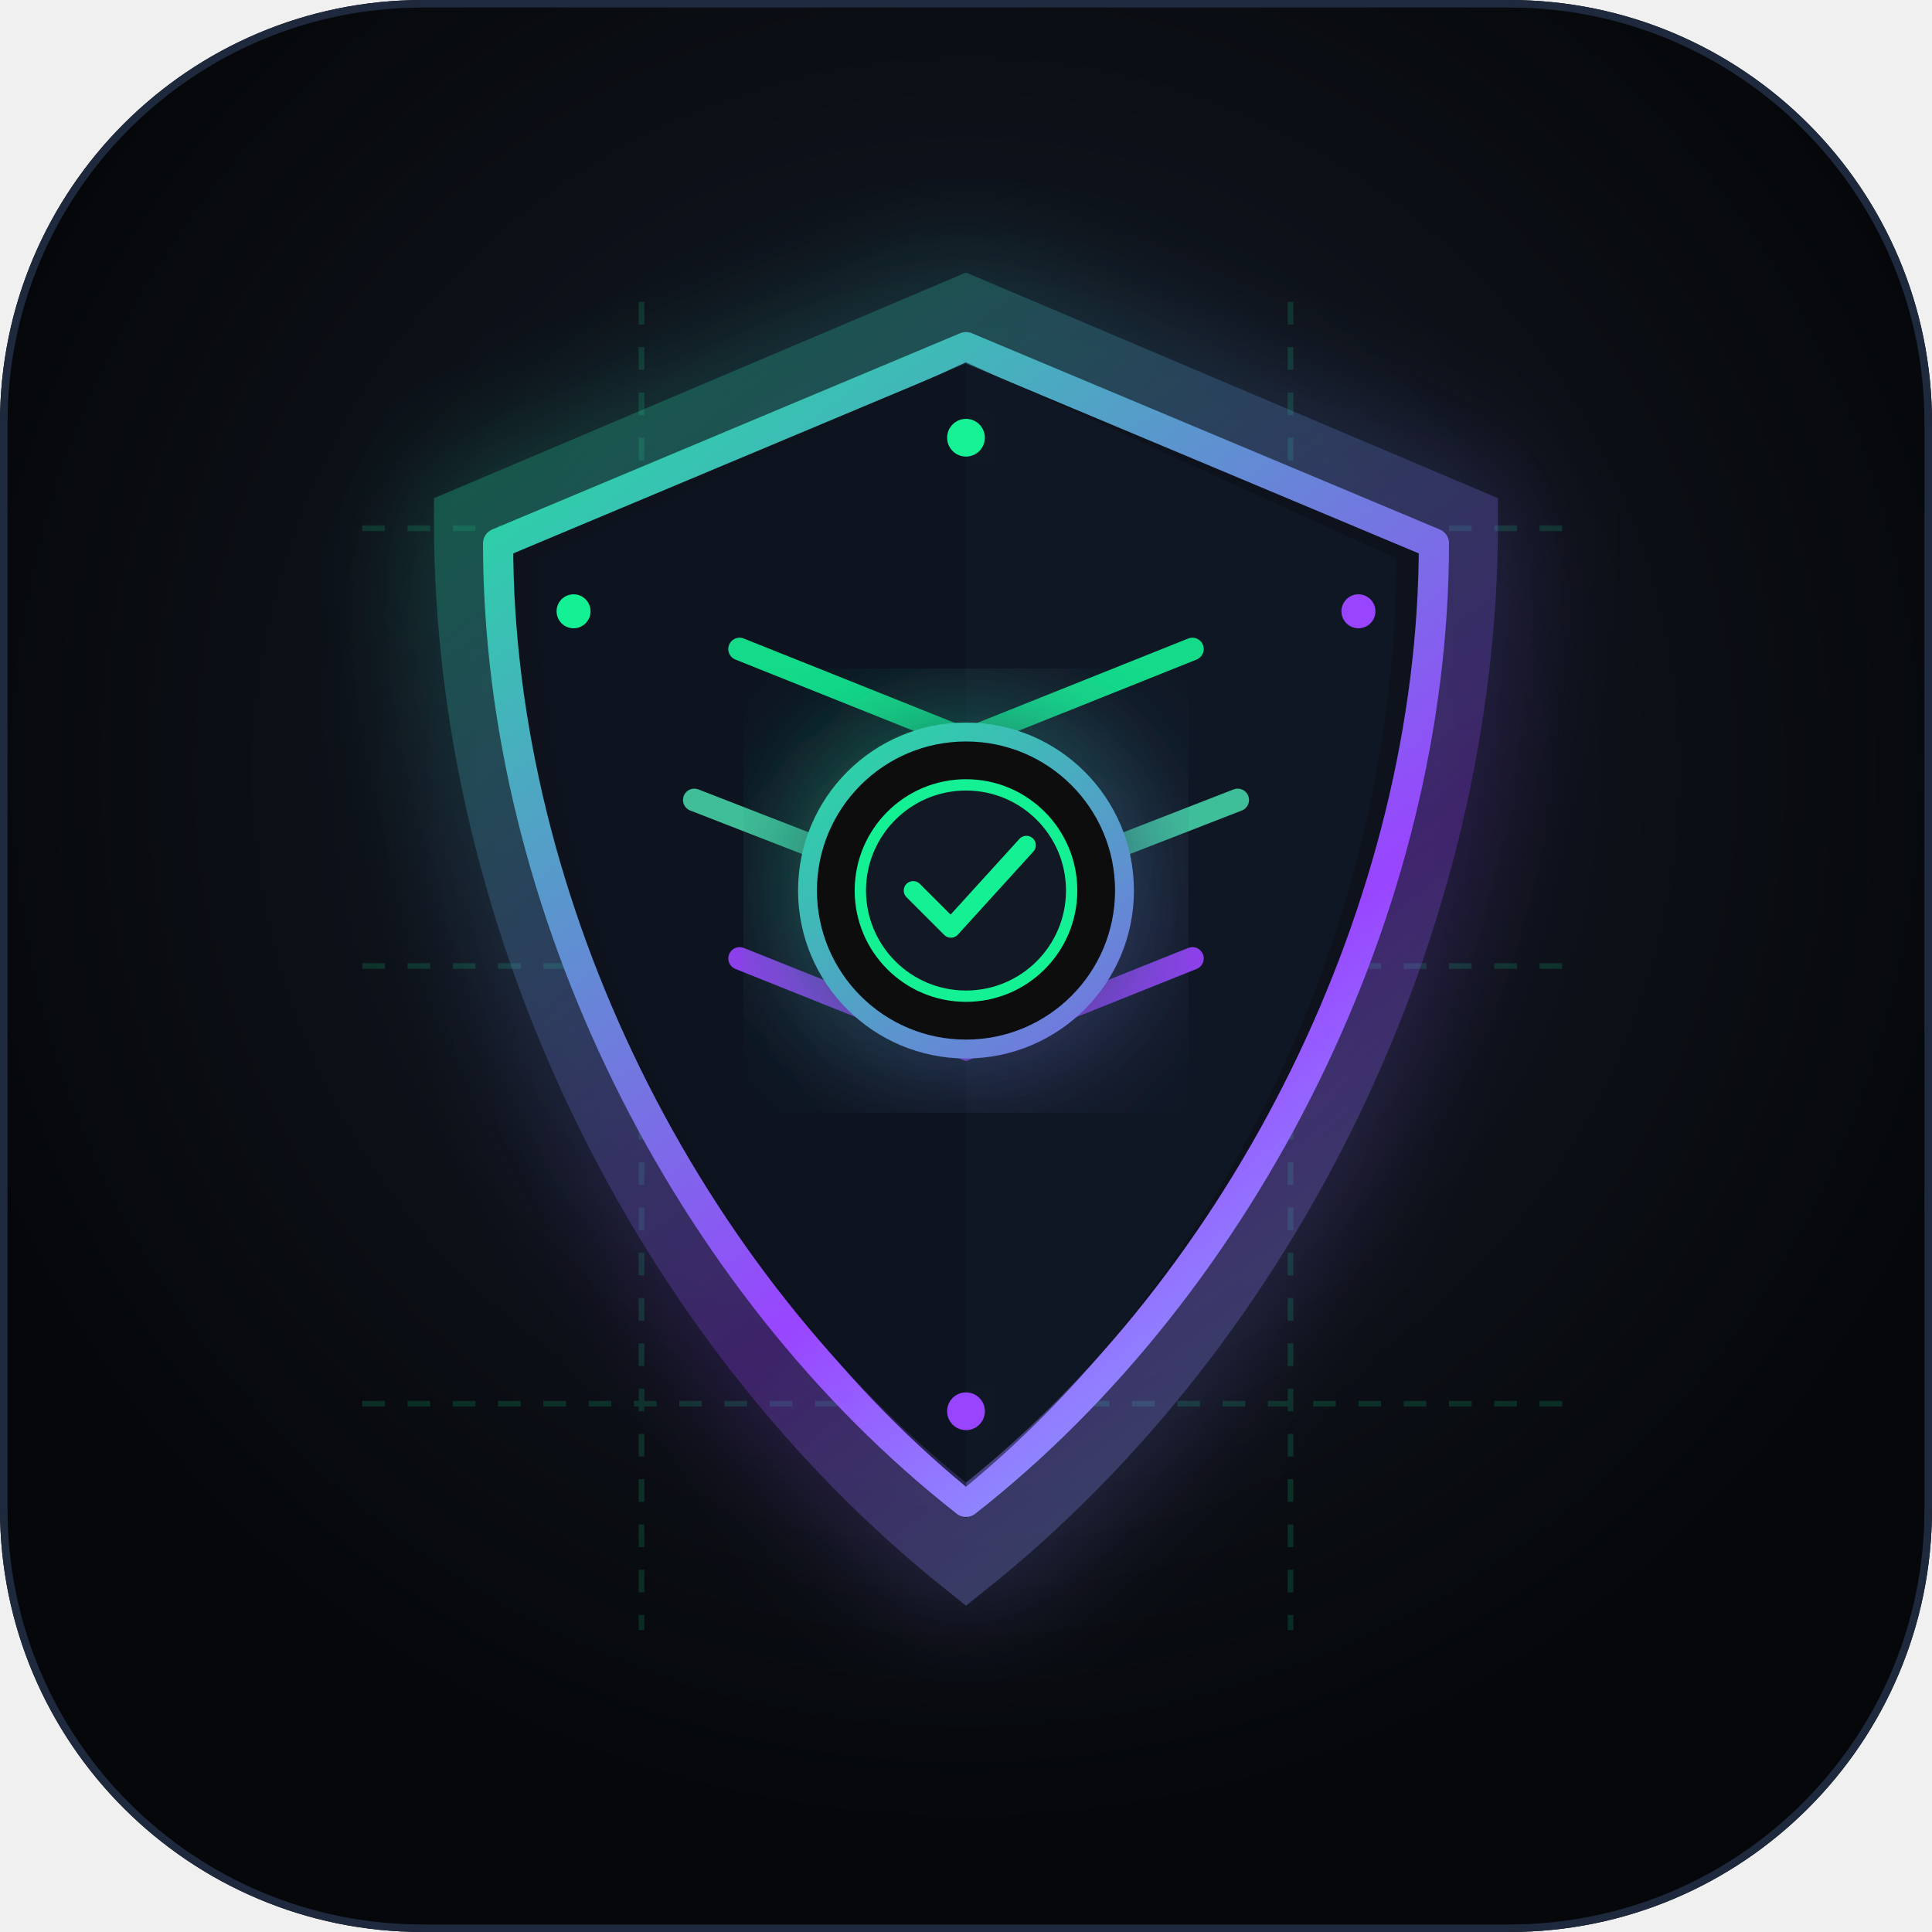
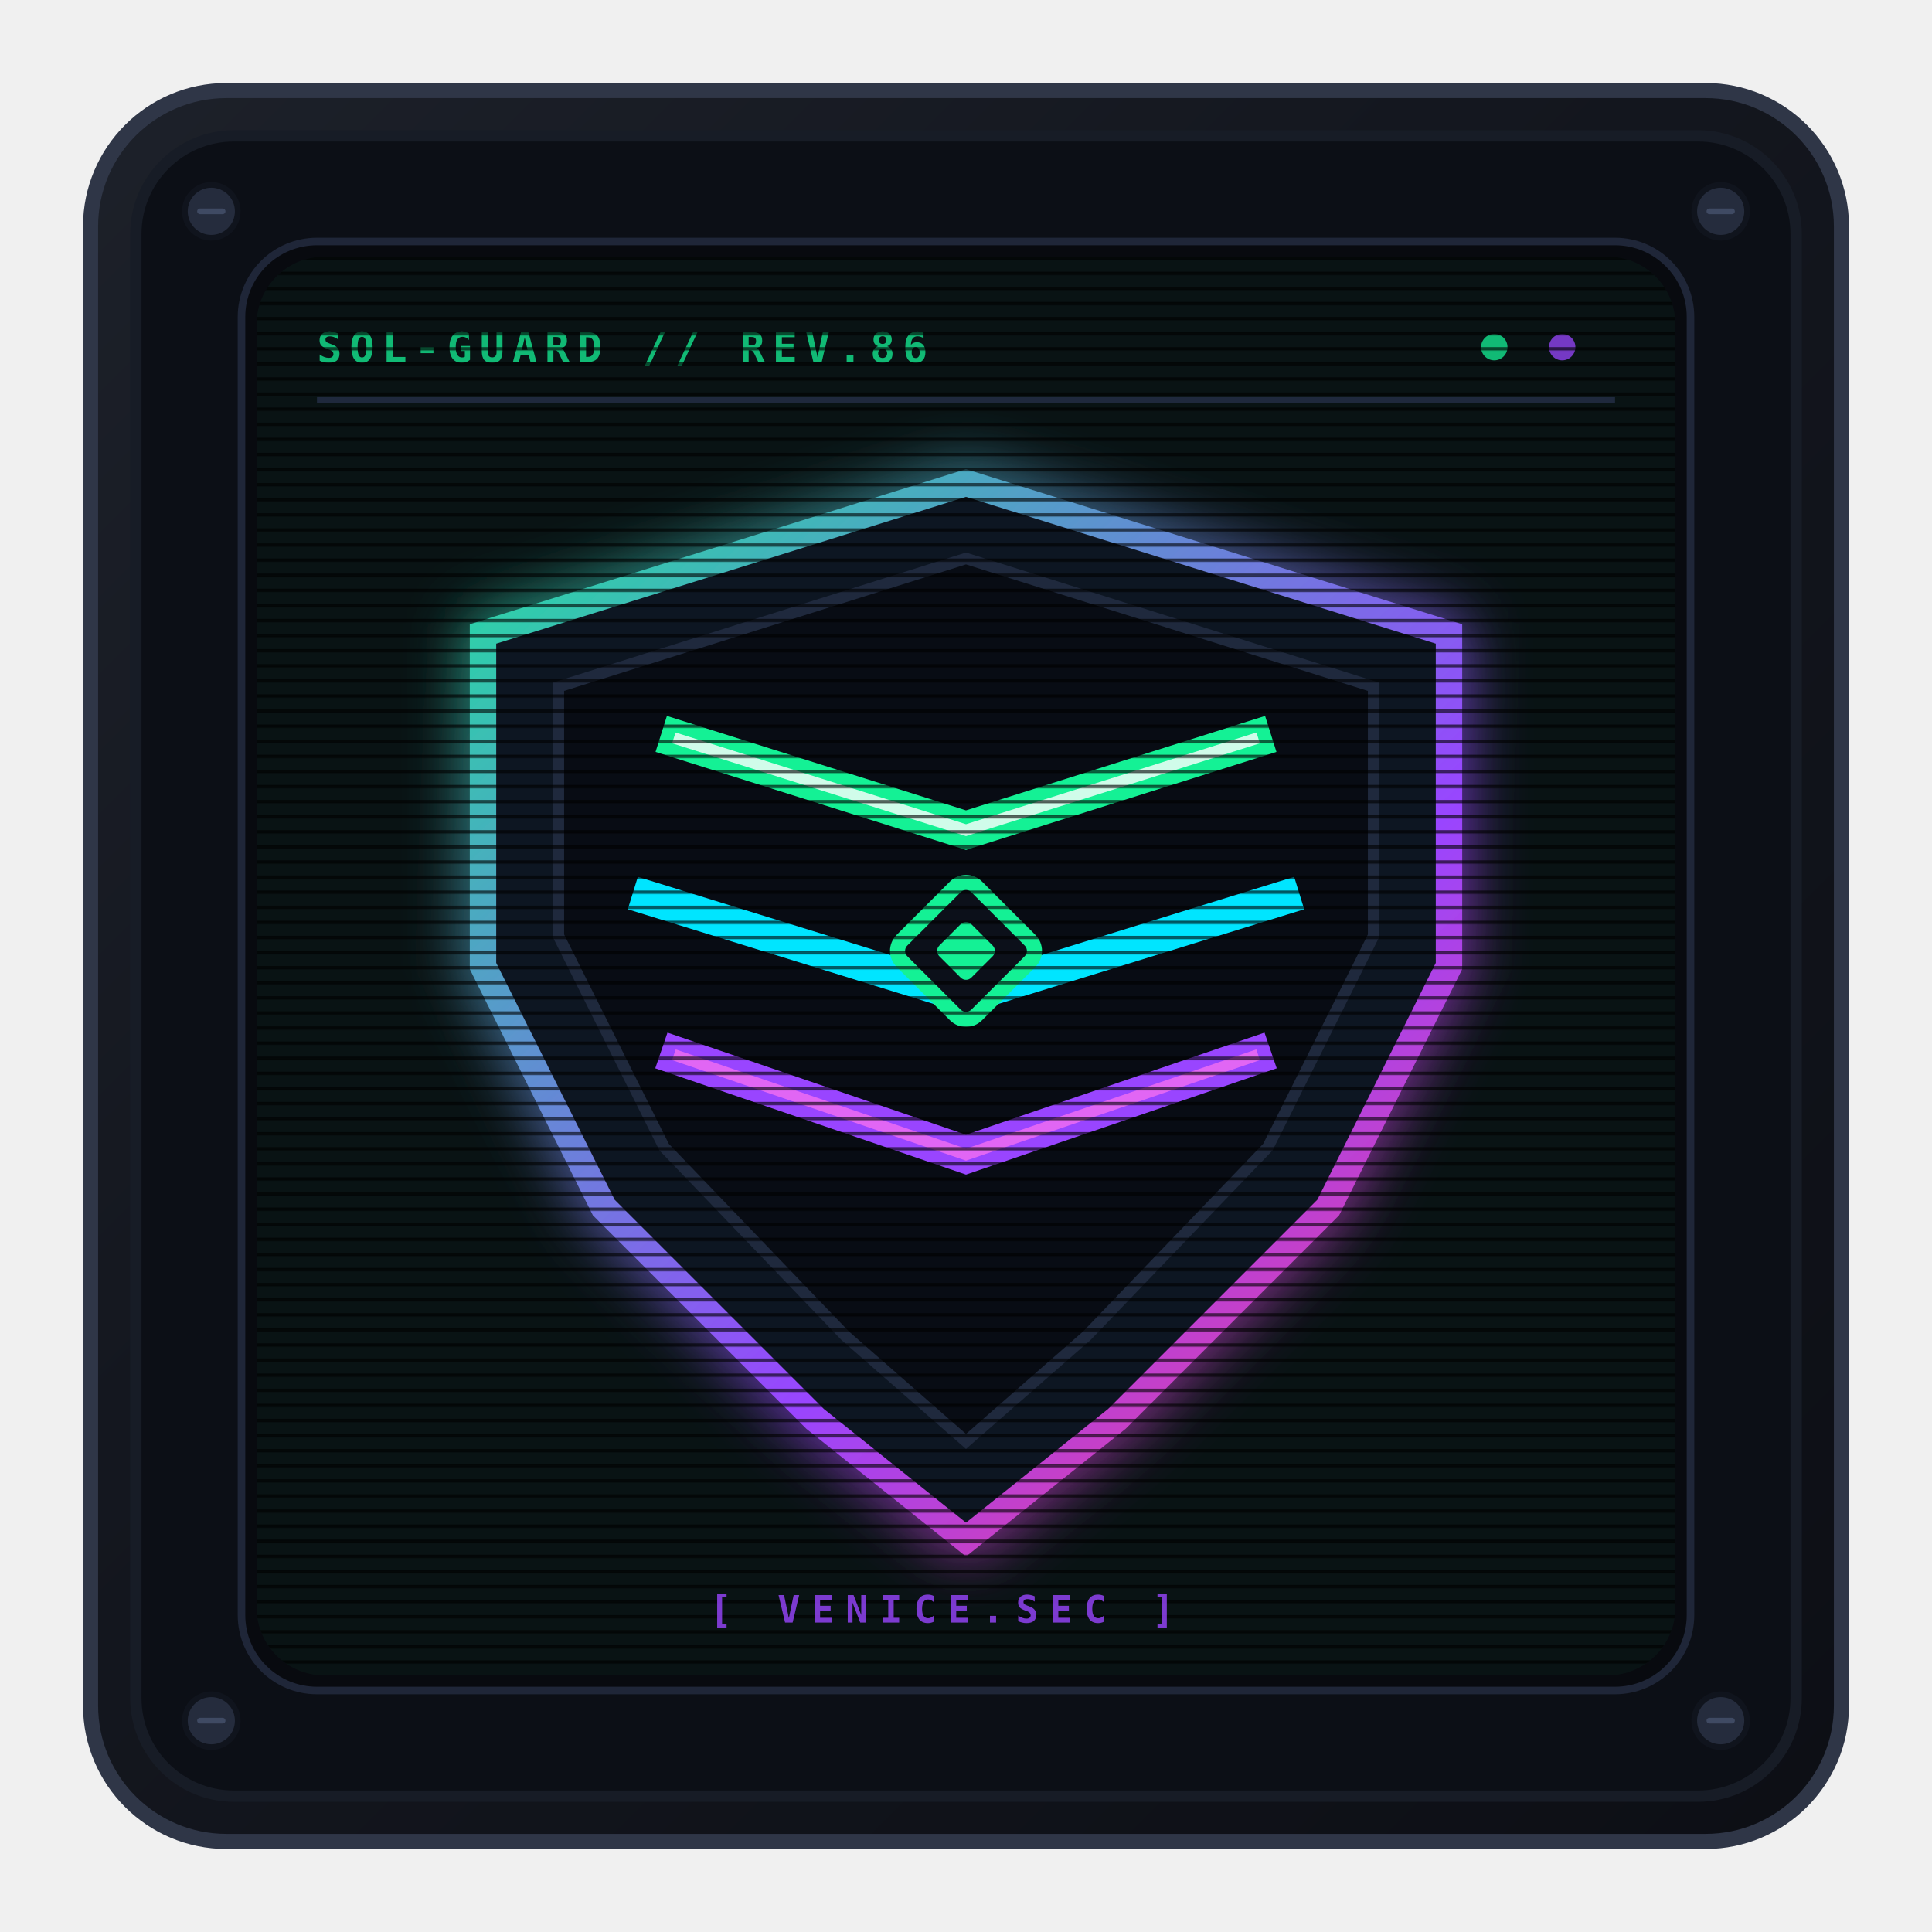
<svg xmlns="http://www.w3.org/2000/svg" viewBox="0 0 512 512" width="100%" height="100%" fill="none">
  <defs>
-     <linearGradient id="solShieldGlow" x1="64" y1="64" x2="448" y2="448" gradientUnits="userSpaceOnUse">
-       <stop offset="0%" stop-color="#14F195" stop-opacity="0.8" />
-       <stop offset="50%" stop-color="#9945FF" stop-opacity="0.6" />
-       <stop offset="100%" stop-color="#00C2FF" stop-opacity="0.4" />
+     <pattern id="scanlines" width="100%" height="4" patternUnits="userSpaceOnUse">
+       <line x1="0" y1="0" x2="512" y2="0" stroke="#000000" stroke-width="1.8" opacity="0.6" />
+     </pattern>
+     <linearGradient id="retroPhosphor" x1="120" y1="100" x2="392" y2="400" gradientUnits="userSpaceOnUse">
+       <stop offset="0%" stop-color="#14F195" />
+       <stop offset="65%" stop-color="#9945FF" />
+       <stop offset="100%" stop-color="#FF3B81" />
    </linearGradient>
-     <linearGradient id="shieldBorder" x1="120" y1="80" x2="392" y2="440" gradientUnits="userSpaceOnUse">
-       <stop offset="0%" stop-color="#14F195" />
-       <stop offset="60%" stop-color="#9945FF" />
-       <stop offset="100%" stop-color="#80ECFF" />
+     <linearGradient id="chassisGrad" x1="0" y1="0" x2="512" y2="512" gradientUnits="userSpaceOnUse">
+       <stop offset="0%" stop-color="#1e222b" />
+       <stop offset="40%" stop-color="#14171f" />
+       <stop offset="100%" stop-color="#0c0e14" />
    </linearGradient>
-     <linearGradient id="coreGlow" x1="200" y1="180" x2="312" y2="320" gradientUnits="userSpaceOnUse">
-       <stop offset="0%" stop-color="#14F195" />
-       <stop offset="100%" stop-color="#9945FF" />
-     </linearGradient>
-     <filter id="neonBlur" x="-20%" y="-20%" width="140%" height="140%">
-       <feGaussianBlur stdDeviation="16" result="blur" />
+     <filter id="crtGlow" x="-20%" y="-20%" width="140%" height="140%">
+       <feGaussianBlur stdDeviation="8" result="blur" />
      <feMerge>
        <feMergeNode in="blur" />
        <feMergeNode in="SourceGraphic" />
      </feMerge>
    </filter>
-     <radialGradient id="bgGlow" cx="50%" cy="40%" r="55%">
-       <stop offset="0%" stop-color="#161e2e" stop-opacity="1" />
-       <stop offset="70%" stop-color="#0b0e14" stop-opacity="1" />
-       <stop offset="100%" stop-color="#05070a" stop-opacity="1" />
-     </radialGradient>
  </defs>
-   <rect width="512" height="512" rx="112" fill="url(#bgGlow)" />
-   <rect width="510" height="510" x="1" y="1" rx="111" stroke="#1f293d" stroke-width="2" />
-   <g opacity="0.15" stroke="#14F195" stroke-width="1.5">
-     <line x1="96" y1="140" x2="416" y2="140" stroke-dasharray="6 6" />
-     <line x1="96" y1="256" x2="416" y2="256" stroke-dasharray="6 6" />
-     <line x1="96" y1="372" x2="416" y2="372" stroke-dasharray="6 6" />
-     <line x1="170" y1="80" x2="170" y2="432" stroke-dasharray="6 6" />
-     <line x1="342" y1="80" x2="342" y2="432" stroke-dasharray="6 6" />
+   <rect x="24" y="24" width="464" height="464" rx="36" fill="url(#chassisGrad)" stroke="#2f3647" stroke-width="4" />
+   <rect x="36" y="36" width="440" height="440" rx="26" fill="#0c0f16" stroke="#171c26" stroke-width="3" />
+   <g fill="#252c3d" stroke="#10141d" stroke-width="1.5">
+     <circle cx="56" cy="56" r="7" />
+     <circle cx="456" cy="56" r="7" />
+     <circle cx="56" cy="456" r="7" />
+     <circle cx="456" cy="456" r="7" />
  </g>
-   <path d="M256 82 L388 138 C388 244 336 350 256 414 C176 350 124 244 124 138 Z" fill="none" stroke="url(#shieldBorder)" stroke-width="18" opacity="0.35" filter="url(#neonBlur)" />
-   <path d="M256 92 L380 144 C380 240 330 340 256 398 C182 340 132 240 132 144 Z" fill="#0d121c" stroke="url(#shieldBorder)" stroke-width="8" stroke-linejoin="round" />
-   <path d="M256 96 L256 394 C324 338 370 244 370 148 Z" fill="#131a29" opacity="0.6" />
-   <path d="M256 96 L256 394 C188 338 142 244 142 148 Z" fill="#0d131f" opacity="0.8" />
-   <g stroke-linecap="round" stroke-width="6">
-     <path d="M196 172 L256 196 L316 172" stroke="#14F195" opacity="0.9" />
-     <path d="M184 212 L256 240 L328 212" stroke="#4be8b6" opacity="0.8" />
-     <path d="M196 254 L256 278 L316 254" stroke="#9945FF" opacity="0.9" />
+   <g stroke="#3f4a63" stroke-width="1.5" stroke-linecap="round">
+     <line x1="53" y1="56" x2="59" y2="56" />
+     <line x1="453" y1="56" x2="459" y2="56" />
+     <line x1="53" y1="456" x2="59" y2="456" />
+     <line x1="453" y1="456" x2="459" y2="456" />
  </g>
-   <circle cx="256" cy="236" r="42" fill="#080b11" stroke="url(#coreGlow)" stroke-width="5" filter="url(#neonBlur)" />
-   <circle cx="256" cy="236" r="28" fill="#121824" stroke="#14F195" stroke-width="3" />
-   <path d="M242 236 L252 246 L272 224" stroke="#14F195" stroke-width="5" stroke-linecap="round" stroke-linejoin="round" />
-   <circle cx="256" cy="116" r="5" fill="#14F195" filter="url(#neonBlur)" />
-   <circle cx="360" cy="162" r="4.5" fill="#9945FF" />
-   <circle cx="152" cy="162" r="4.5" fill="#14F195" />
-   <circle cx="256" cy="374" r="5" fill="#9945FF" filter="url(#neonBlur)" />
+   <rect x="64" y="64" width="384" height="384" rx="20" fill="#080a0f" stroke="#1f2638" stroke-width="2" />
+   <rect x="68" y="68" width="376" height="376" rx="18" fill="#14F195" opacity="0.04" />
+   <g fill="#14F195" opacity="0.75" font-family="monospace" font-size="11" font-weight="bold" letter-spacing="2">
+     <text x="84" y="96">SOL-GUARD // REV.86</text>
+     <circle cx="396" cy="92" r="3.5" fill="#14F195" />
+     <circle cx="414" cy="92" r="3.5" fill="#9945FF" />
+   </g>
+   <line x1="84" y1="106" x2="428" y2="106" stroke="#1f293d" stroke-width="1.5" />
+   <path d="M 256 128            L 384 168            L 384 256            L 352 320            L 296 376            L 256 408            L 216 376            L 160 320            L 128 256            L 128 168            Z" fill="#111624" stroke="url(#retroPhosphor)" stroke-width="7" stroke-linejoin="miter" filter="url(#crtGlow)" />
+   <path d="M 256 148            L 364 182            L 364 248            L 336 304            L 288 354            L 256 382            L 224 354            L 176 304            L 148 248            L 148 182            Z" fill="#080c14" stroke="#1f293d" stroke-width="3" />
+   <g fill="none" stroke-linecap="square">
+     <path d="M 180 196 L 256 220 L 332 196" stroke="#14F195" stroke-width="10" />
+     <path d="M 180 196 L 256 220 L 332 196" stroke="#ffffff" stroke-width="3" opacity="0.8" />
+     <path d="M 172 238 L 256 264 L 340 238" stroke="#00E5FF" stroke-width="9" />
+     <path d="M 180 280 L 256 306 L 332 280" stroke="#9945FF" stroke-width="10" />
+     <path d="M 180 280 L 256 306 L 332 280" stroke="#ff73f0" stroke-width="3" opacity="0.7" />
+   </g>
+   <rect x="242" y="238" width="28" height="28" rx="4" transform="rotate(45 256 252)" fill="#0c101a" stroke="#14F195" stroke-width="4" />
+   <rect x="250" y="246" width="12" height="12" rx="2" transform="rotate(45 256 252)" fill="#14F195" />
+   <rect x="68" y="68" width="376" height="376" rx="18" fill="url(#scanlines)" pointer-events="none" />
+   <g fill="#9945FF" opacity="0.8" font-family="monospace" font-size="10" font-weight="bold" letter-spacing="3">
+     <text x="188" y="430">[ VENICE.SEC ]</text>
+   </g>
</svg>
